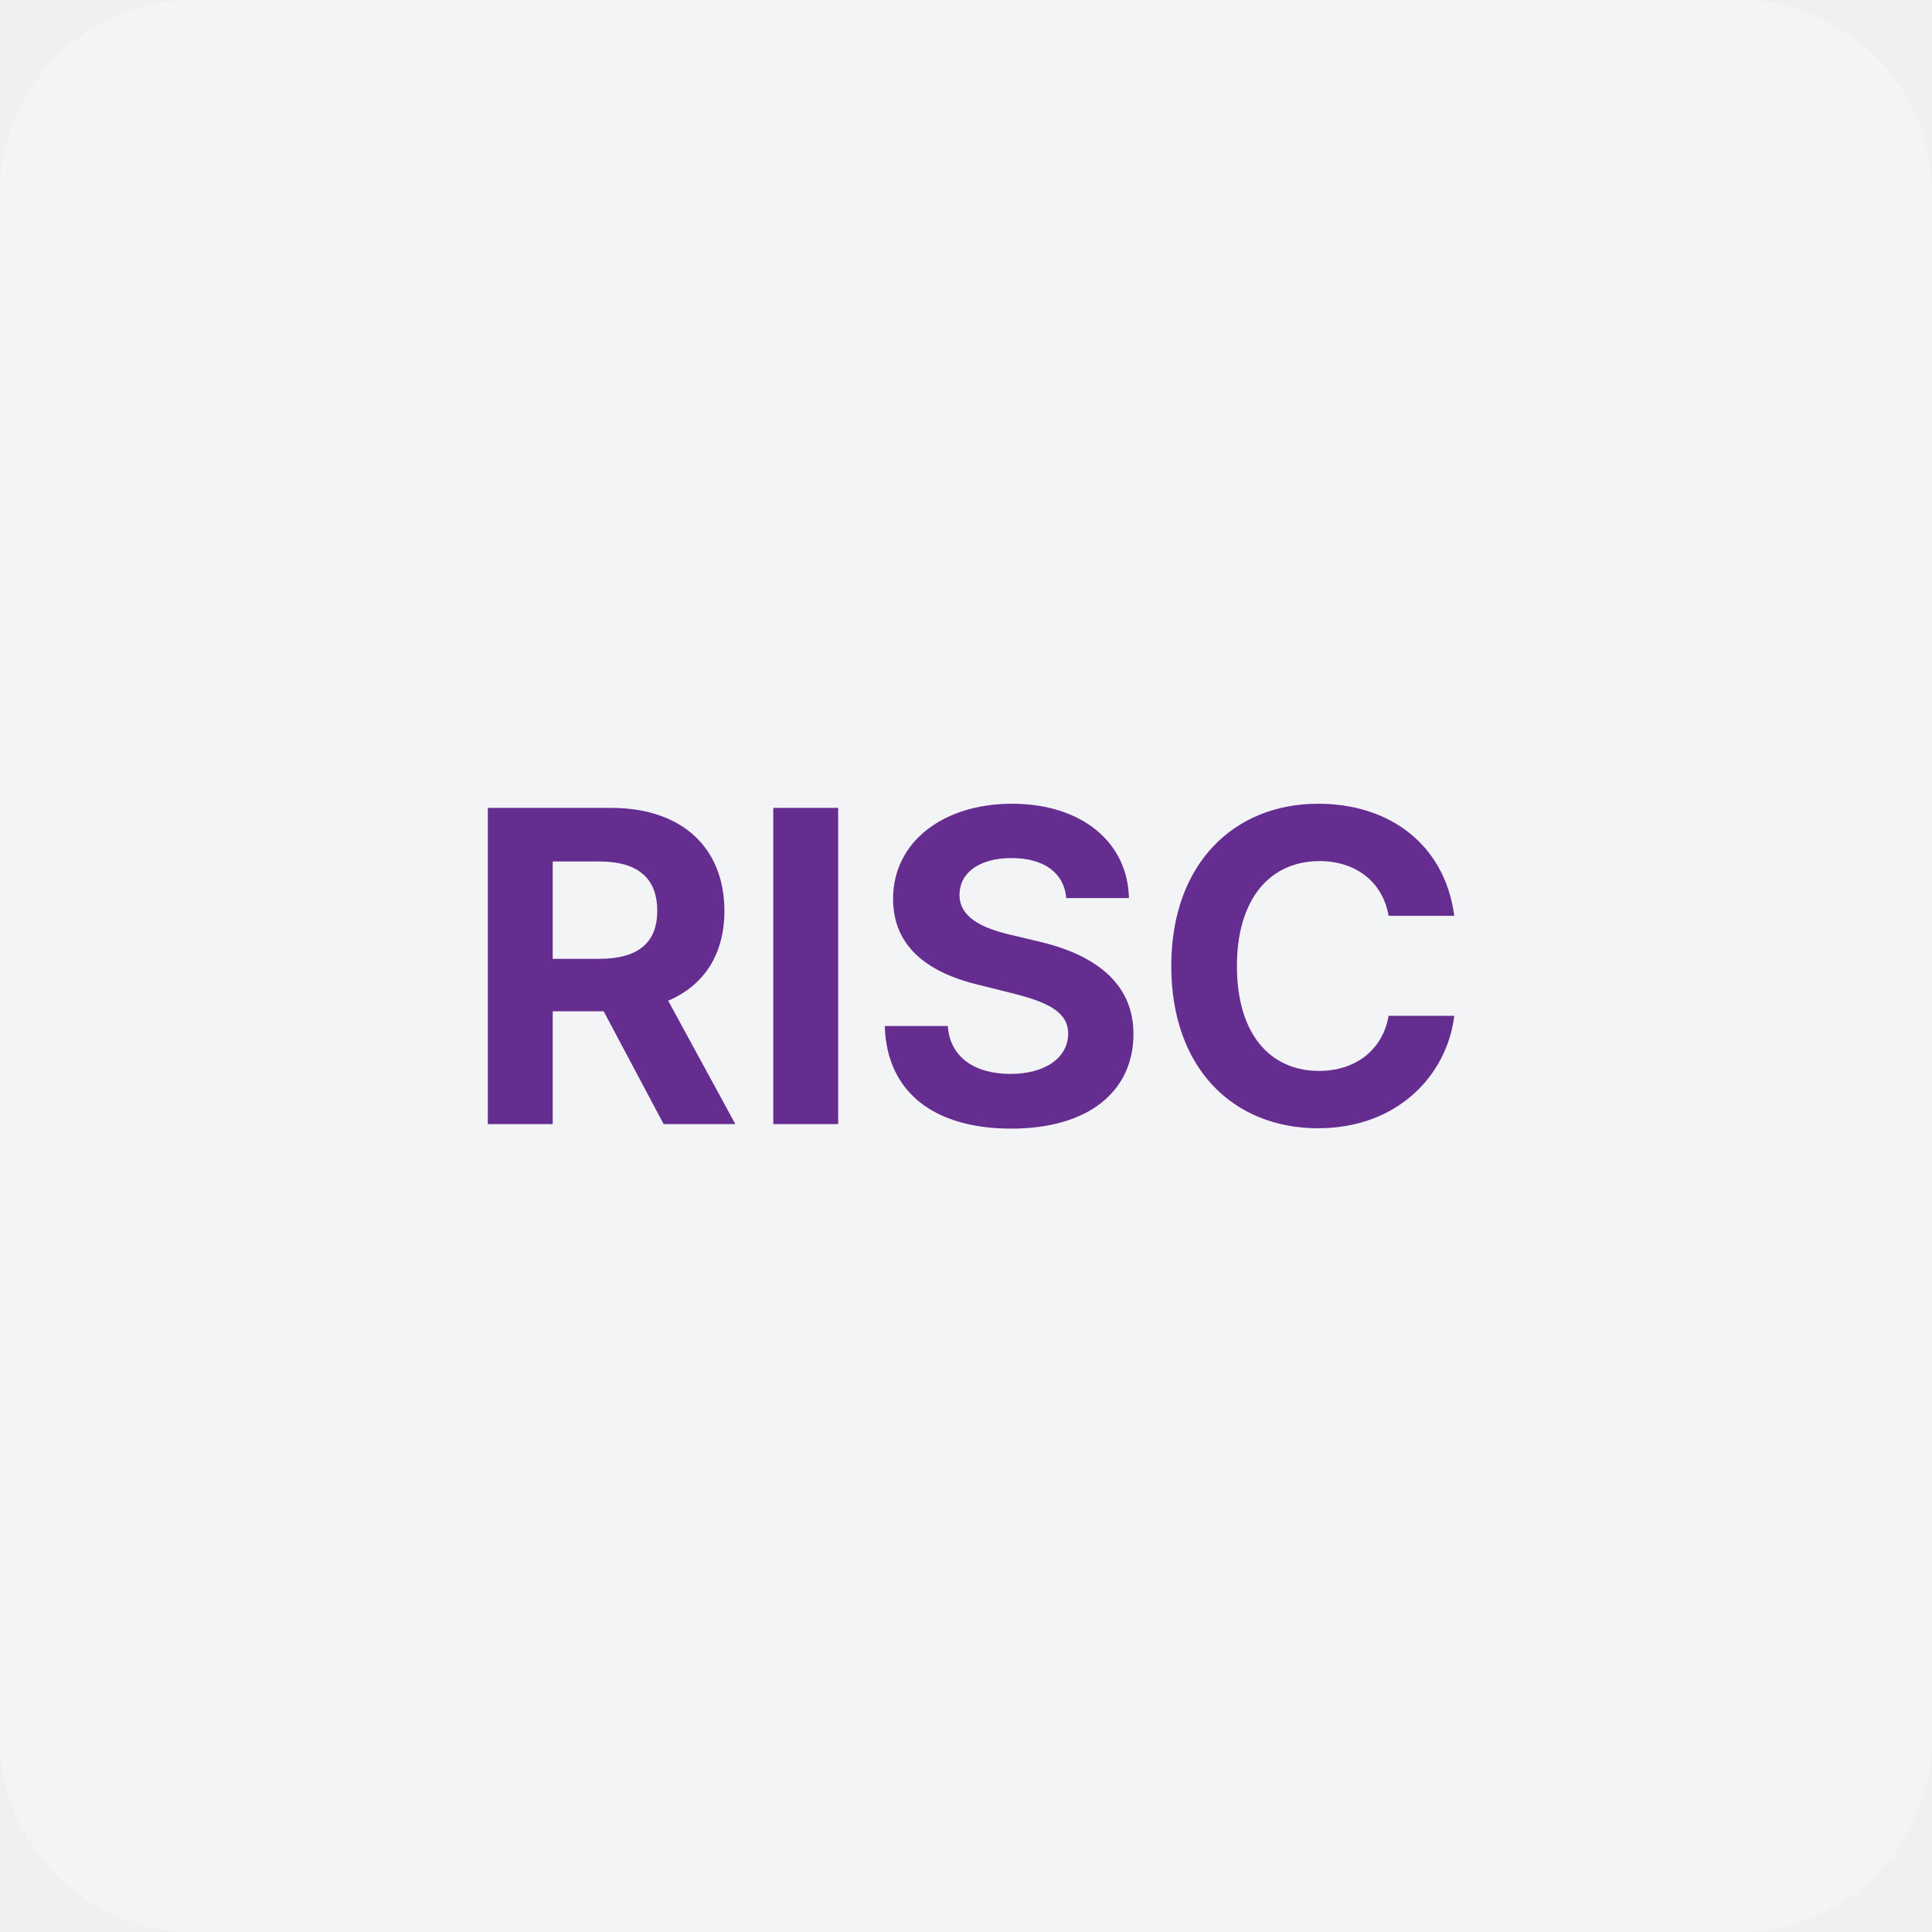
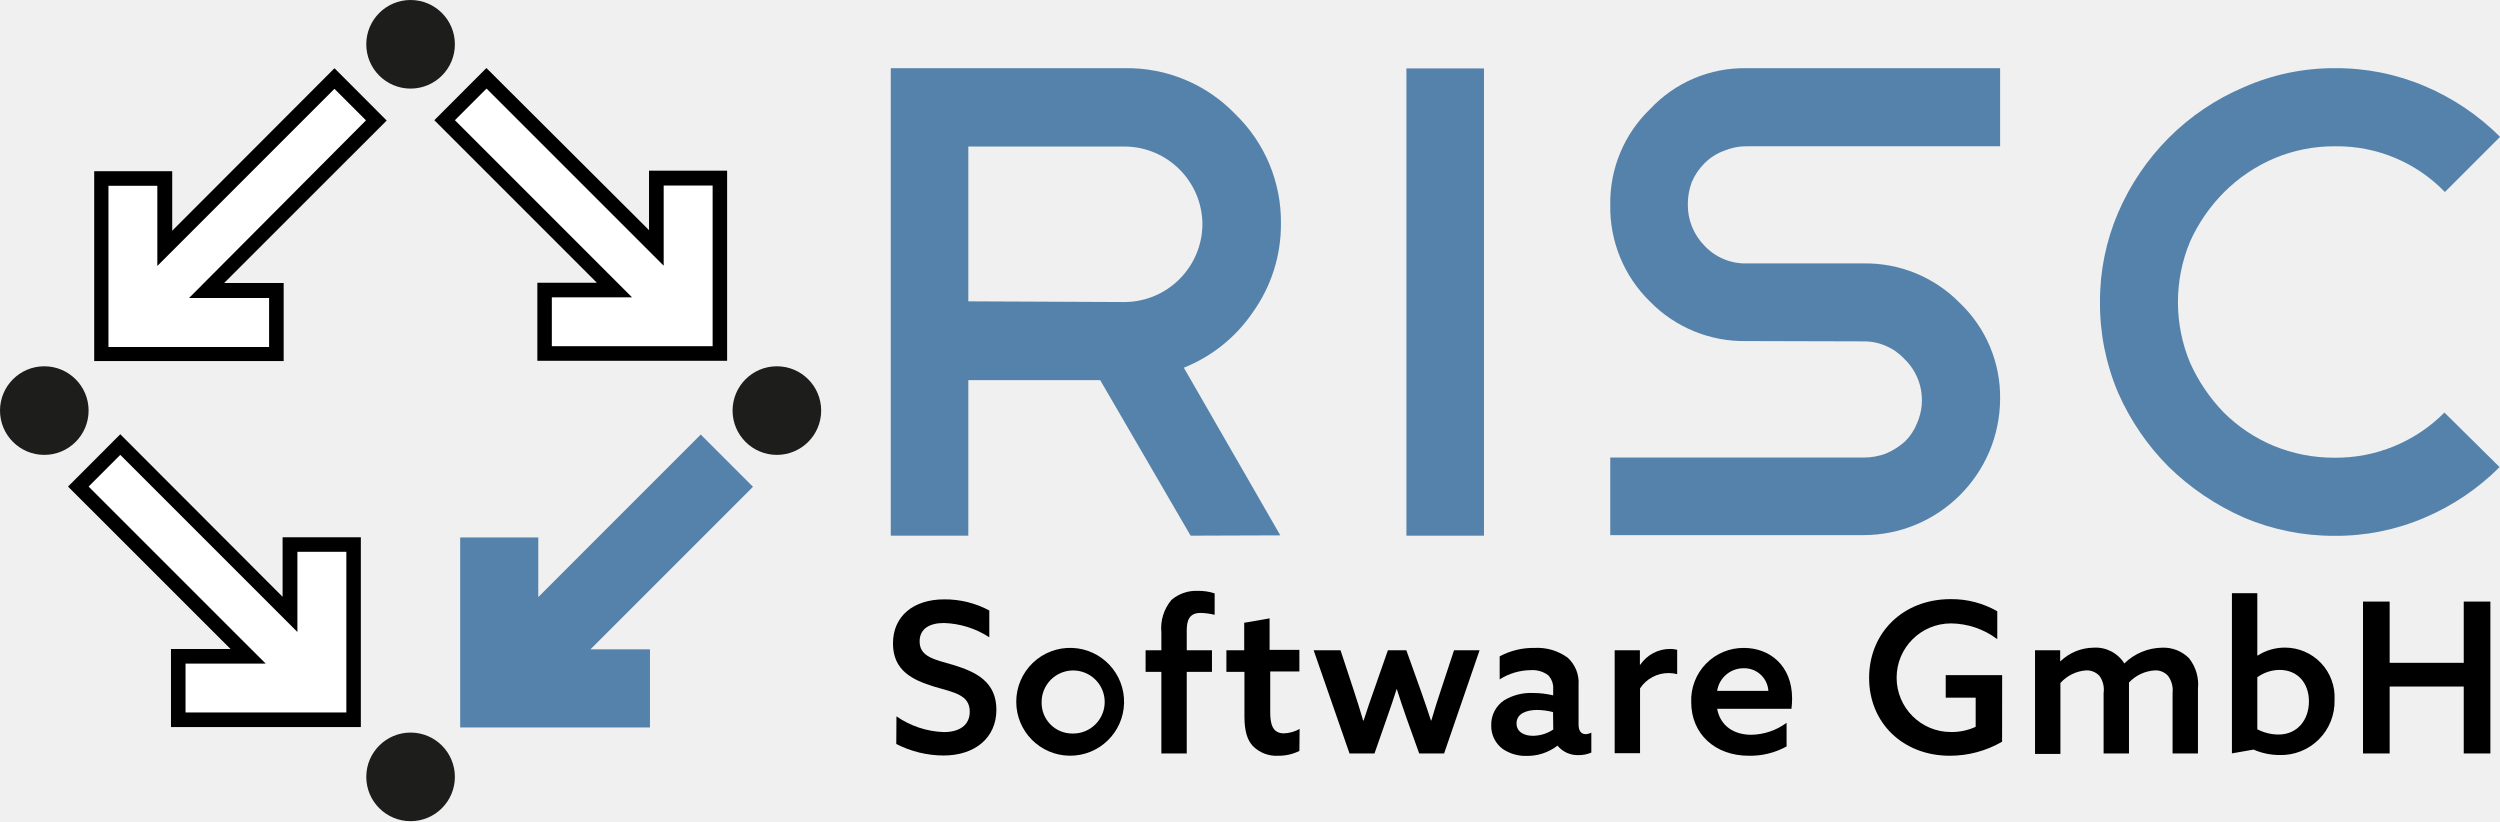
- <svg xmlns="http://www.w3.org/2000/svg" viewBox="0 0 80 80" width="80" height="80">
-   <rect width="80" height="80" rx="8" fill="#f3f4f6" />
-   <text x="50%" y="50%" dominant-baseline="central" text-anchor="middle" font-family="Inter, sans-serif" font-size="18" font-weight="700" fill="#662d91">RISC</text>
+ <svg xmlns="http://www.w3.org/2000/svg" id="Layer_1" data-name="Layer 1" viewBox="0 0 317.17 104.18">
+   <defs>
+     <style>.cls-1,.cls-2{fill:#5582ab;}.cls-1{fill-rule:evenodd;}.cls-3{fill:#fff;}.cls-4{fill:#1d1d1b;}</style>
+   </defs>
+   <path class="cls-1" d="M142.81,18.94H123V38.58l19.85.09a9.94,9.94,0,0,0,9.85-9.91,9.92,9.92,0,0,0-9.85-9.82Zm8.39,49.37L139.73,48.58H123V68.31h-9.84V9h29.69a19,19,0,0,1,14,5.81,19,19,0,0,1,5.81,13.92A19.14,19.14,0,0,1,159.07,40,19.19,19.19,0,0,1,150.34,47l12.24,21.27Z" transform="translate(-0.15 -0.35)" />
+   <rect class="cls-2" x="178.43" y="8.68" width="9.84" height="59.28" />
+   <path class="cls-1" d="M221.72,43.62a16.66,16.66,0,0,1-12.23-5,16.71,16.71,0,0,1-5.05-12.3,16.5,16.5,0,0,1,5.05-12.13A16.35,16.35,0,0,1,221.72,9H253.9v9.91H221.72a7.3,7.3,0,0,0-2.9.59,6.73,6.73,0,0,0-2.4,1.54,7.63,7.63,0,0,0-1.63,2.39,8,8,0,0,0-.51,2.82,7.36,7.36,0,0,0,2.14,5.3,7.08,7.08,0,0,0,5.3,2.22h14.81a16.7,16.7,0,0,1,12.24,5,16.48,16.48,0,0,1,5.13,12.21,17.36,17.36,0,0,1-17.37,17.26H204.44V58.4h32.09a8,8,0,0,0,2.91-.52,8.71,8.71,0,0,0,2.4-1.53A6.73,6.73,0,0,0,243.38,54a7.25,7.25,0,0,0-1.63-8.12,7,7,0,0,0-5.22-2.22Z" transform="translate(-0.15 -0.35)" />
+   <path class="cls-1" d="M296.36,9a28.62,28.62,0,0,1,11.47,2.3,30.22,30.22,0,0,1,9.5,6.41l-7,7a19,19,0,0,0-13.95-5.8,19.5,19.5,0,0,0-7.71,1.53,20.26,20.26,0,0,0-6.33,4.27A21.11,21.11,0,0,0,278,31a19.95,19.95,0,0,0,0,15.37,22,22,0,0,0,4.28,6.32,19.73,19.73,0,0,0,6.25,4.19,20.08,20.08,0,0,0,7.79,1.54,19.38,19.38,0,0,0,13.95-5.73l7,6.92a30.05,30.05,0,0,1-9.5,6.41,28.46,28.46,0,0,1-11.47,2.31A29.07,29.07,0,0,1,284.8,66a32.2,32.2,0,0,1-9.5-6.41,31,31,0,0,1-6.42-9.39,28.92,28.92,0,0,1-2.31-11.53,28.46,28.46,0,0,1,2.31-11.36,30.53,30.53,0,0,1,6.42-9.48,30.05,30.05,0,0,1,9.5-6.41A28.28,28.28,0,0,1,296.36,9Z" transform="translate(-0.15 -0.35)" />
+   <path d="M113.88,91.23a11.24,11.24,0,0,0,6,2c1.92,0,3.3-.82,3.3-2.6,0-2.13-2-2.43-4.52-3.17-2.69-.83-5.22-2-5.22-5.48s2.61-5.59,6.5-5.59a11.9,11.9,0,0,1,5.72,1.41V81.2a11.17,11.17,0,0,0-5.75-1.81c-1.81,0-3.09.71-3.09,2.34,0,2,2,2.31,4.34,3,2.85.88,5.4,2.13,5.4,5.67s-2.71,5.8-6.7,5.8a13.25,13.25,0,0,1-6-1.46Z" transform="translate(-0.15 -0.35)" />
+   <path d="M136.18,82.55a6.84,6.84,0,1,1-7.1,6.84A6.83,6.83,0,0,1,136.18,82.55Zm0,10.86a4,4,0,1,0-3.88-4A3.88,3.88,0,0,0,136.18,93.41Z" transform="translate(-0.15 -0.35)" />
+   <path d="M147.49,85.59h-2V82.85h2V80.61a5.59,5.59,0,0,1,1.28-4.15,4.85,4.85,0,0,1,3.38-1.15,6.48,6.48,0,0,1,2.1.32v2.72a8.18,8.18,0,0,0-1.81-.24c-1.43,0-1.73,1-1.73,2.21v2.53h3.2v2.74h-3.2V95.94h-3.22Z" transform="translate(-0.15 -0.35)" />
+   <path d="M165,95.62a5.87,5.87,0,0,1-2.66.61A4.18,4.18,0,0,1,159.1,95c-.67-.72-1.07-1.81-1.07-3.75V85.59h-2.29V82.85H158V79.36l3.22-.56v4H165v2.74h-3.7v5.16c0,1.46.27,2.69,1.73,2.69a4.39,4.39,0,0,0,2-.56Z" transform="translate(-0.15 -0.35)" />
+   <path d="M166.81,82.85h3.41l1.65,5c.42,1.28.82,2.55,1.22,3.91h.06c.39-1.22.9-2.71,1.33-3.91l1.75-5h2.34l1.79,5c.48,1.36.93,2.66,1.33,3.91h.05c.37-1.28.8-2.61,1.23-3.91l1.65-5h3.24l-4.5,13.09H180.2l-1.63-4.55c-.42-1.2-.85-2.48-1.22-3.65h0c-.38,1.17-.77,2.37-1.23,3.65l-1.59,4.55h-3.17Z" transform="translate(-0.15 -0.35)" />
+   <path d="M197.68,95a6.27,6.27,0,0,1-3.88,1.25,5.13,5.13,0,0,1-3-.88,3.61,3.61,0,0,1-1.46-3A3.69,3.69,0,0,1,191,89.18a6.55,6.55,0,0,1,3.67-.91,10.83,10.83,0,0,1,2.53.3v-.78a2.34,2.34,0,0,0-.64-1.78,3.31,3.31,0,0,0-2.21-.64,7.49,7.49,0,0,0-3.94,1.17V83.62a9,9,0,0,1,4.42-1.07,6.54,6.54,0,0,1,4.2,1.23,4.27,4.27,0,0,1,1.39,3.48v5c0,.72.26,1.23.9,1.23a1.64,1.64,0,0,0,.72-.19v2.53a4,4,0,0,1-1.6.32,3.29,3.29,0,0,1-2.69-1.2Zm-.5-4.31a8.49,8.49,0,0,0-2-.27c-1.33,0-2.63.43-2.63,1.71,0,1.06.93,1.57,2.07,1.57a4.68,4.68,0,0,0,2.59-.8Z" transform="translate(-0.15 -0.35)" />
+   <path d="M205,82.85h3.2v1.83l.05,0a4.56,4.56,0,0,1,3.8-2,3.27,3.27,0,0,1,.88.11v3.09a4.13,4.13,0,0,0-1.06-.14,4.31,4.31,0,0,0-3.65,1.94v8.23H205Z" transform="translate(-0.15 -0.35)" />
+   <path d="M218,90.27c.4,2.18,2.13,3.3,4.34,3.3a7.74,7.74,0,0,0,4.47-1.52v3A9.54,9.54,0,0,1,222,96.23c-4.2,0-7.29-2.71-7.29-6.81a6.63,6.63,0,0,1,6.68-6.87c3.25,0,6.12,2.21,6.12,6.42a10.43,10.43,0,0,1-.08,1.3ZM224.5,88a3.06,3.06,0,0,0-3.14-2.87A3.38,3.38,0,0,0,218,88Z" transform="translate(-0.15 -0.35)" />
+   <path d="M254.15,94.45a13.18,13.18,0,0,1-6.63,1.78c-5.93,0-10.24-4.15-10.24-9.87s4.28-10,10.35-10a11.65,11.65,0,0,1,5.91,1.54v3.54a9.91,9.91,0,0,0-5.88-2,6.89,6.89,0,1,0,0,13.78,7.27,7.27,0,0,0,3.14-.66v-3.7H247V86h7.16Z" transform="translate(-0.15 -0.35)" />
+   <path d="M275.78,88.27a3.06,3.06,0,0,0-.58-2.18,2.13,2.13,0,0,0-1.68-.69,4.9,4.9,0,0,0-3.27,1.54c0,.24,0,.51,0,.8v8.2h-3.22V88.27a3,3,0,0,0-.53-2.18,2.2,2.2,0,0,0-1.7-.69A4.85,4.85,0,0,0,261.55,87v9h-3.22V82.85h3.19v1.38l.05,0a6.14,6.14,0,0,1,4.18-1.71,4.28,4.28,0,0,1,3.91,2,7,7,0,0,1,4.79-2,4.54,4.54,0,0,1,3.41,1.33A5.33,5.33,0,0,1,279,87.74v8.2h-3.22Z" transform="translate(-0.15 -0.35)" />
+   <path d="M283.31,75.61h3.22v7.9l.06,0a6.38,6.38,0,0,1,3.45-1,6.29,6.29,0,0,1,6.29,6.63,6.8,6.8,0,0,1-7,7,8.37,8.37,0,0,1-3.28-.69l-2.74.48Zm5.91,17.93c2.42,0,3.86-1.89,3.86-4.2s-1.41-4-3.73-4a4.88,4.88,0,0,0-2.82.93v6.6A5.83,5.83,0,0,0,289.22,93.54Z" transform="translate(-0.15 -0.35)" />
+   <path d="M299.94,76.67h3.38v7.77h9.4V76.67h3.38V95.94h-3.38V87.45h-9.4v8.49h-3.38Z" transform="translate(-0.15 -0.35)" />
+   <path class="cls-2" d="M95.68,62.11,75.06,82.73h7.55v9.91H58.53V68.54h9.91V76.1L89.05,55.48Z" transform="translate(-0.15 -0.35)" />
+   <path class="cls-3" d="M49.21,15.64,28.59,36.26h7.55v9.91H12.06V22.07H22v7.55L42.58,9Z" transform="translate(-0.15 -0.35)" />
+   <path d="M42.58,11.62l4,4L27.28,35l-3.15,3.16H34.29v6.21H13.91V23.92h6.2V34.09l3.16-3.16L42.58,11.62m0-2.61L22,29.62V22.07h-9.9V46.16H36.14V36.25H28.59L49.21,15.64,42.58,9Z" transform="translate(-0.15 -0.35)" />
+   <path class="cls-3" d="M15.41,55.44,36,76.06V68.51h9.91V92.59H21.84v-9.9H29.4L8.78,62.08Z" transform="translate(-0.15 -0.35)" />
+   <path d="M15.41,58.06,34.72,77.37l3.16,3.16V70.36h6.21V90.74H23.69v-6.2H33.86L30.7,81.39,11.39,62.08l4-4m0-2.62L8.78,62.08,29.4,82.69H21.84v9.9H45.93V68.51H36v7.55L15.41,55.44Z" transform="translate(-0.15 -0.35)" />
+   <path class="cls-3" d="M61.88,9,82.5,29.59V22H92.4V46.12H68.32v-9.9h7.55L55.25,15.6Z" transform="translate(-0.15 -0.35)" />
+   <path d="M61.88,11.59,81.19,30.9l3.16,3.16V23.89h6.21V44.27H70.16v-6.2H80.33l-3.16-3.16L57.86,15.6l4-4m0-2.62L55.25,15.6,75.87,36.22H68.32v9.9H92.4V22H82.49v7.55L61.88,9Z" transform="translate(-0.15 -0.35)" />
+   <circle class="cls-4" cx="5.62" cy="52.09" r="5.62" />
+   <circle class="cls-4" cx="52.09" cy="5.62" r="5.62" />
+   <circle class="cls-4" cx="98.56" cy="52.09" r="5.62" />
+   <circle class="cls-4" cx="52.09" cy="98.56" r="5.62" />
</svg>
